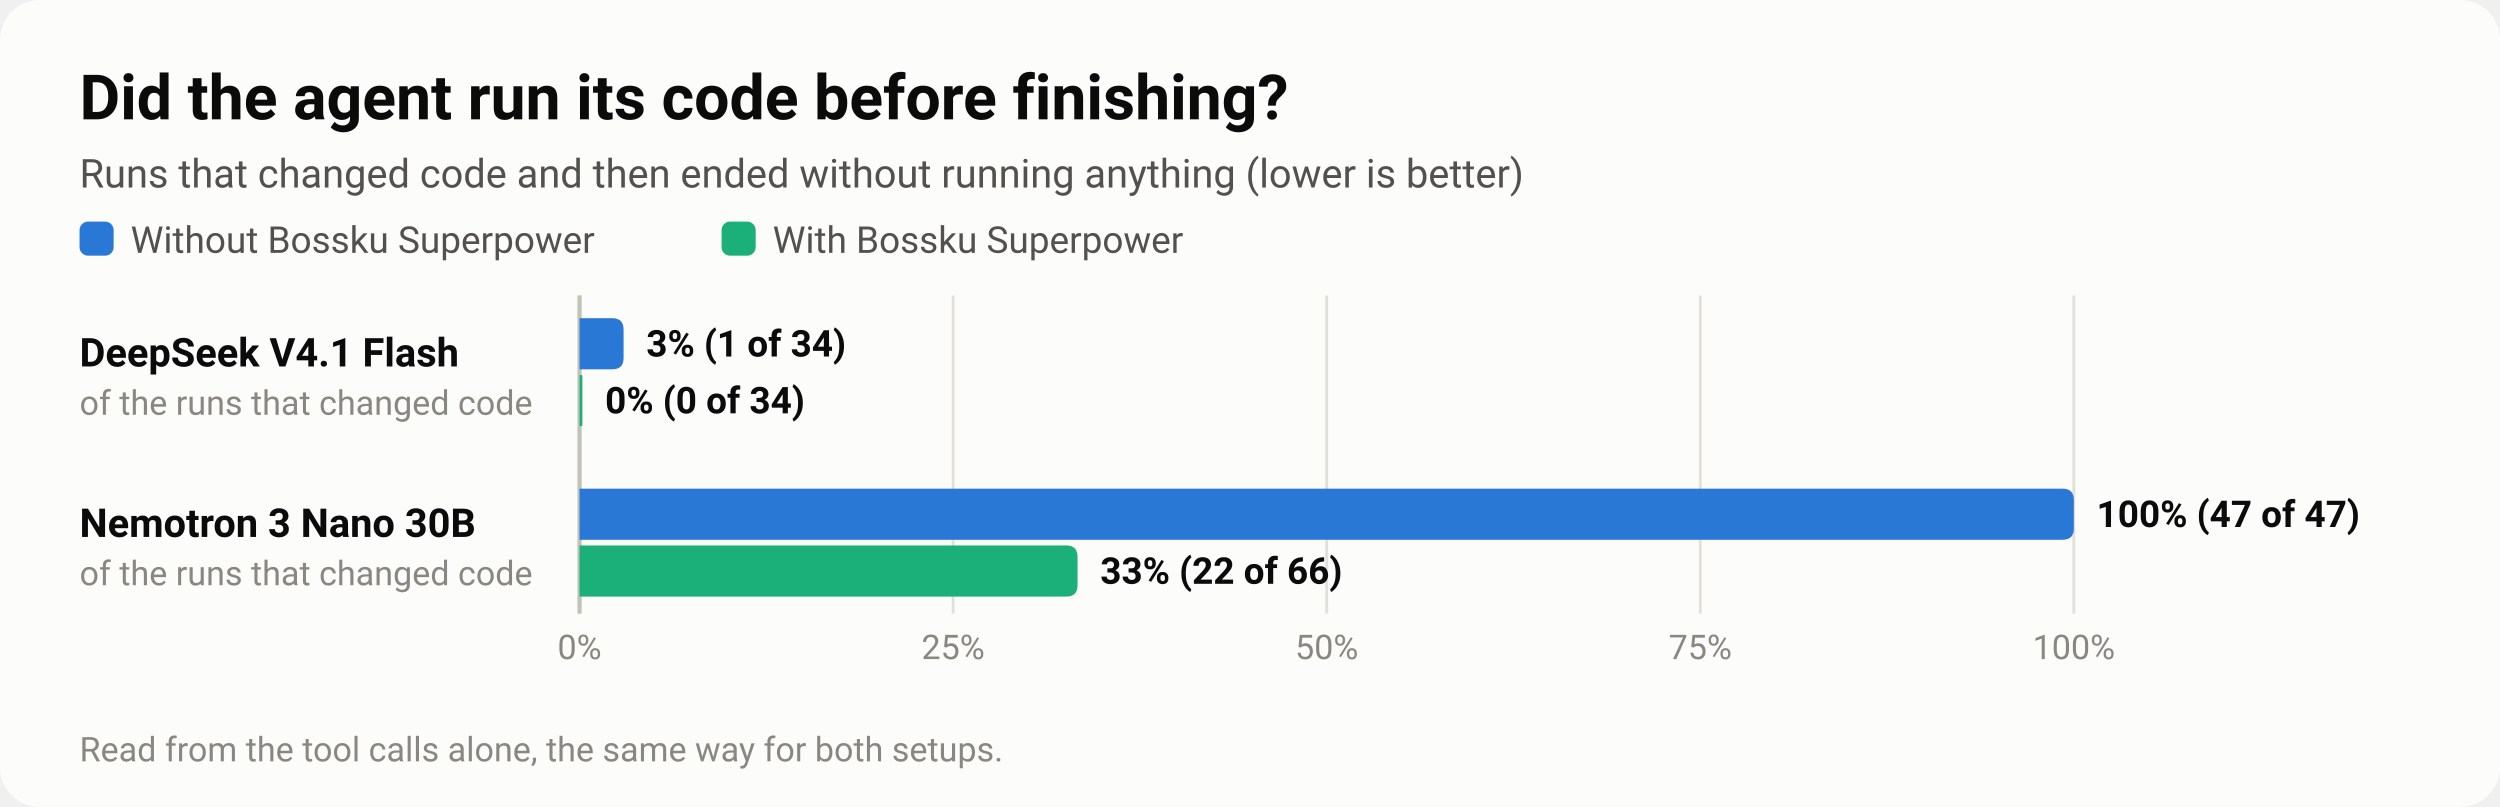
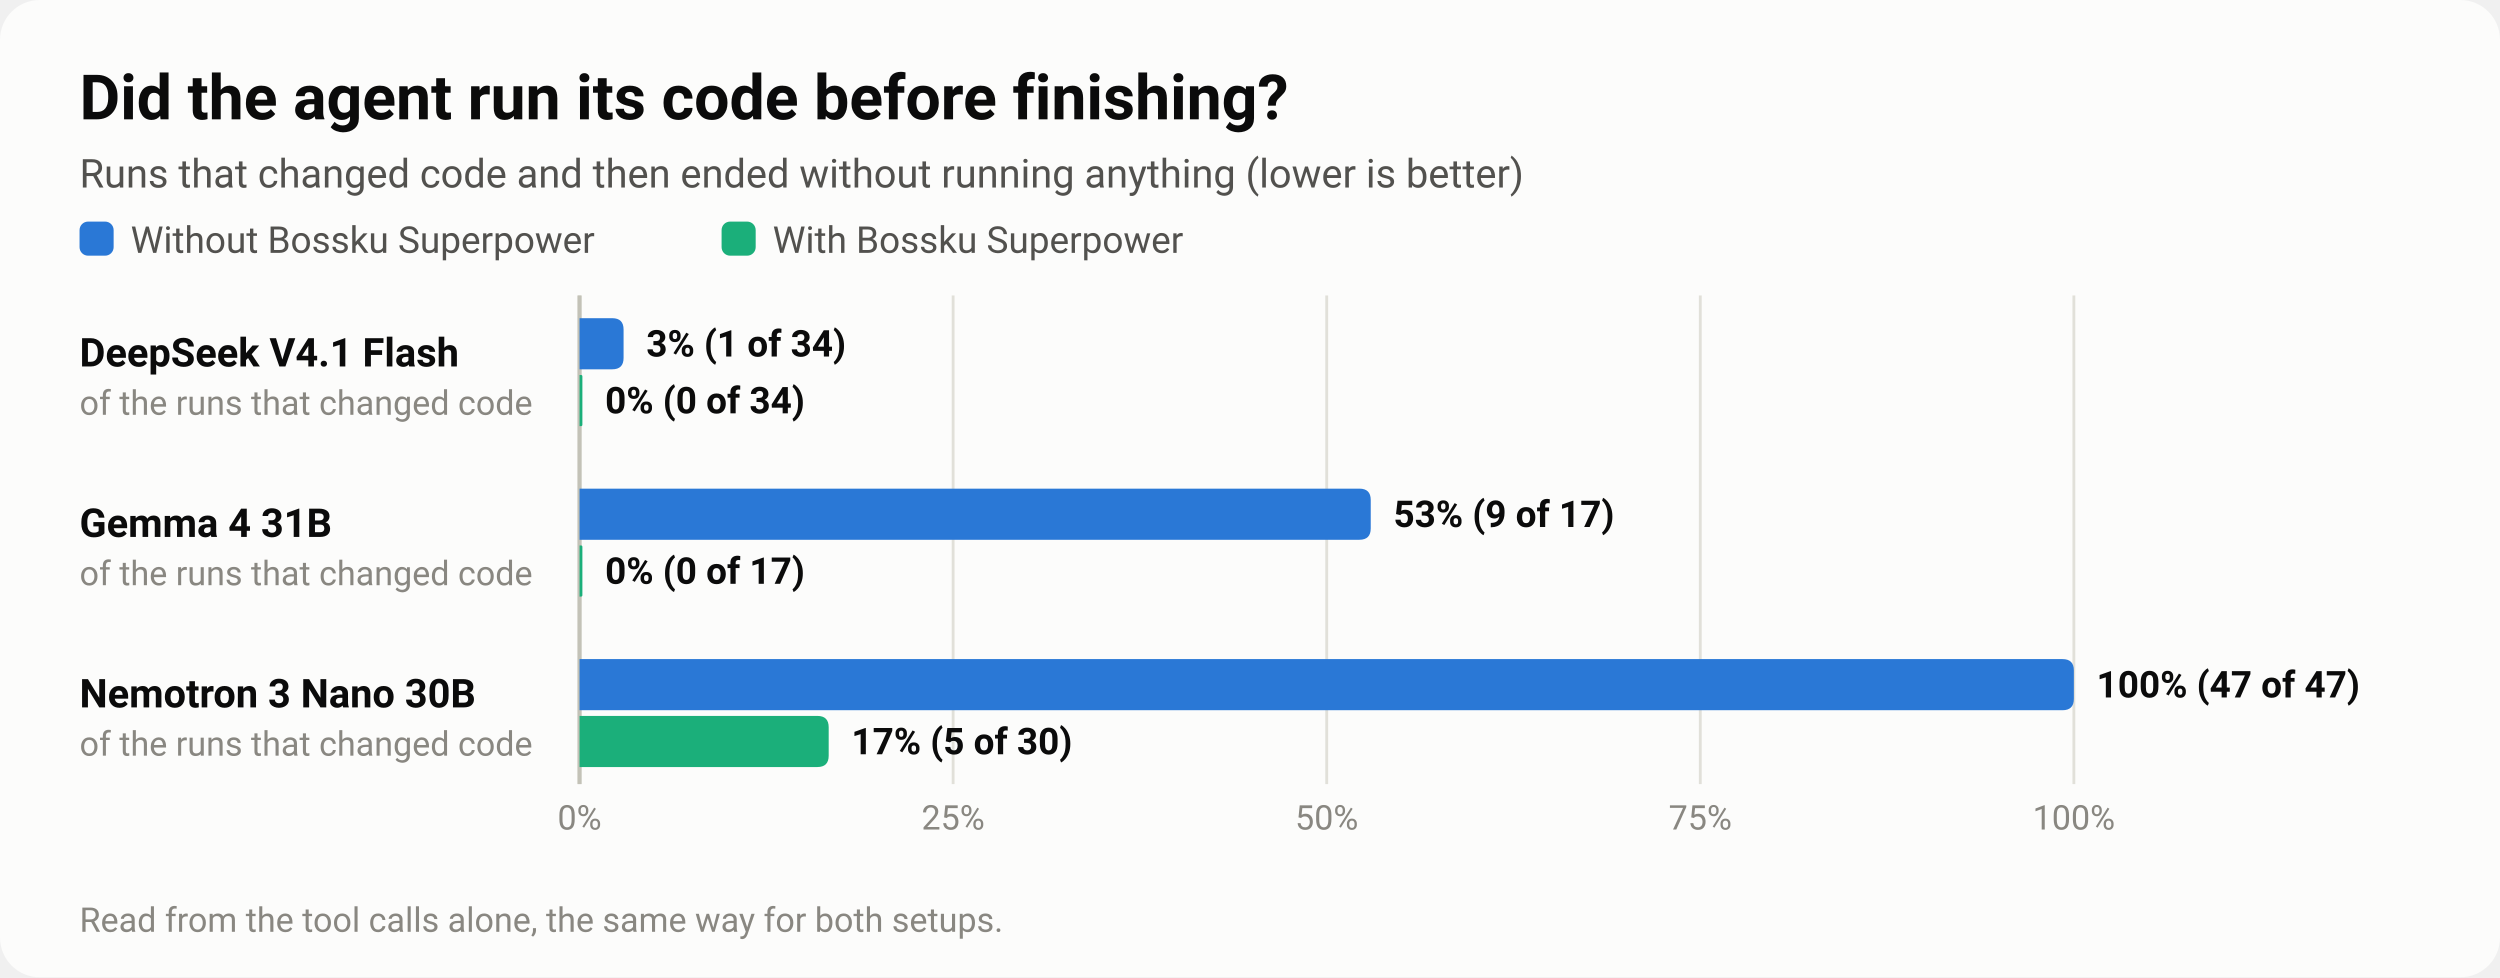
- <svg xmlns="http://www.w3.org/2000/svg" viewBox="0 0 880 284" width="880" height="284" role="img" aria-labelledby="t d">
+ <svg xmlns="http://www.w3.org/2000/svg" viewBox="0 0 880 344" width="880" height="344" role="img" aria-labelledby="t d">
  <style>text{font-family:system-ui, -apple-system, "Segoe UI", Roboto, sans-serif}.card{fill:#fcfcfb}.ink{fill:#0b0b0b}.ink2{fill:#52514e}.muted{fill:#898781}.grid{stroke:#e1e0d9}.base{stroke:#c3c2b7}.whisker{stroke:#52514e}.s0{fill:#2a78d6}.s1{fill:#1baf7a}@media (prefers-color-scheme:dark){.card{fill:#1a1a19}.ink{fill:#ffffff}.ink2{fill:#c3c2b7}.muted{fill:#898781}.grid{stroke:#2c2c2a}.base{stroke:#383835}.whisker{stroke:#c3c2b7}.s0{fill:#3987e5}.s1{fill:#199e70}}</style>
-   <rect class="card" width="880" height="284" rx="14" />
+   <rect class="card" width="880" height="344" rx="14" />
  <text class="ink" x="28" y="42" font-size="22" font-weight="650">Did the agent run its code before finishing?</text>
  <text class="ink2" x="28" y="66" font-size="14">Runs that changed code and then ended without running anything (lower is better)</text>
  <rect class="s0" x="28" y="78" width="12" height="12" rx="3" />
  <text class="ink2" x="46" y="89" font-size="13">Without Bossku Superpower</text>
  <rect class="s1" x="254" y="78" width="12" height="12" rx="3" />
  <text class="ink2" x="272" y="89" font-size="13">With Bossku Superpower</text>
-   <line class="grid" x1="204.0" y1="104" x2="204.0" y2="216" stroke-width="1" />
-   <text class="muted" x="204.0" y="232" font-size="12" text-anchor="middle">0%</text>
-   <line class="grid" x1="335.5" y1="104" x2="335.5" y2="216" stroke-width="1" />
-   <text class="muted" x="335.5" y="232" font-size="12" text-anchor="middle">25%</text>
-   <line class="grid" x1="467.0" y1="104" x2="467.0" y2="216" stroke-width="1" />
-   <text class="muted" x="467.0" y="232" font-size="12" text-anchor="middle">50%</text>
-   <line class="grid" x1="598.5" y1="104" x2="598.5" y2="216" stroke-width="1" />
-   <text class="muted" x="598.5" y="232" font-size="12" text-anchor="middle">75%</text>
-   <line class="grid" x1="730.0" y1="104" x2="730.0" y2="216" stroke-width="1" />
-   <text class="muted" x="730.0" y="232" font-size="12" text-anchor="middle">100%</text>
-   <line class="base" x1="204" y1="104" x2="204" y2="216" stroke-width="1.5" />
+   <line class="grid" x1="204.0" y1="104" x2="204.0" y2="276" stroke-width="1" />
+   <text class="muted" x="204.0" y="292" font-size="12" text-anchor="middle">0%</text>
+   <line class="grid" x1="335.5" y1="104" x2="335.5" y2="276" stroke-width="1" />
+   <text class="muted" x="335.5" y="292" font-size="12" text-anchor="middle">25%</text>
+   <line class="grid" x1="467.0" y1="104" x2="467.0" y2="276" stroke-width="1" />
+   <text class="muted" x="467.0" y="292" font-size="12" text-anchor="middle">50%</text>
+   <line class="grid" x1="598.5" y1="104" x2="598.5" y2="276" stroke-width="1" />
+   <text class="muted" x="598.5" y="292" font-size="12" text-anchor="middle">75%</text>
+   <line class="grid" x1="730.0" y1="104" x2="730.0" y2="276" stroke-width="1" />
+   <text class="muted" x="730.0" y="292" font-size="12" text-anchor="middle">100%</text>
+   <line class="base" x1="204" y1="104" x2="204" y2="276" stroke-width="1.5" />
  <text class="ink" x="28" y="129.0" font-size="14" font-weight="600">DeepSeek V4.1 Flash</text>
  <text class="muted" x="28" y="146.0" font-size="12">of the runs that changed code</text>
  <path class="s0" d="M204,112 H215.5 Q219.5,112 219.5,116.0 V126.0 Q219.5,130 215.5,130 H204 Z" />
  <text class="ink" x="227.5" y="125.5" font-size="13" font-weight="600">3%  (1 of 34)</text>
  <path class="s1" d="M204,132 H204.5 Q205.0,132 205.0,132.5 V149.5 Q205.0,150 204.5,150 H204 Z" />
  <text class="ink" x="213.0" y="145.5" font-size="13" font-weight="600">0%  (0 of 34)</text>
-   <text class="ink" x="28" y="189.0" font-size="14" font-weight="600">Nemotron 3 Nano 30B</text>
+   <text class="ink" x="28" y="189.0" font-size="14" font-weight="600">Gemma 4 31B</text>
  <text class="muted" x="28" y="206.0" font-size="12">of the runs that changed code</text>
-   <path class="s0" d="M204,172 H726.0 Q730.0,172 730.0,176.0 V186.0 Q730.0,190 726.0,190 H204 Z" />
-   <text class="ink" x="738.0" y="185.5" font-size="13" font-weight="600">100%  (47 of 47)</text>
-   <path class="s1" d="M204,192 H375.3 Q379.3,192 379.3,196.0 V206.0 Q379.3,210 375.3,210 H204 Z" />
-   <text class="ink" x="387.3" y="205.5" font-size="13" font-weight="600">33%  (22 of 66)</text>
-   <text class="muted" x="28" y="268" font-size="12">Read from the tool calls alone, the same way for both setups.</text>
+   <path class="s0" d="M204,172 H478.5 Q482.5,172 482.5,176.0 V186.0 Q482.5,190 478.5,190 H204 Z" />
+   <text class="ink" x="490.5" y="185.5" font-size="13" font-weight="600">53%  (9 of 17)</text>
+   <path class="s1" d="M204,192 H204.5 Q205.0,192 205.0,192.5 V209.5 Q205.0,210 204.5,210 H204 Z" />
+   <text class="ink" x="213.0" y="205.5" font-size="13" font-weight="600">0%  (0 of 17)</text>
+   <text class="ink" x="28" y="249.0" font-size="14" font-weight="600">Nemotron 3 Nano 30B</text>
+   <text class="muted" x="28" y="266.0" font-size="12">of the runs that changed code</text>
+   <path class="s0" d="M204,232 H726.0 Q730.0,232 730.0,236.0 V246.0 Q730.0,250 726.0,250 H204 Z" />
+   <text class="ink" x="738.0" y="245.5" font-size="13" font-weight="600">100%  (47 of 47)</text>
+   <path class="s1" d="M204,252 H287.7 Q291.7,252 291.7,256.0 V266.0 Q291.7,270 287.7,270 H204 Z" />
+   <text class="ink" x="299.7" y="265.5" font-size="13" font-weight="600">17%  (5 of 30)</text>
+   <text class="muted" x="28" y="328" font-size="12">Read from the tool calls alone, the same way for both setups.</text>
</svg>
